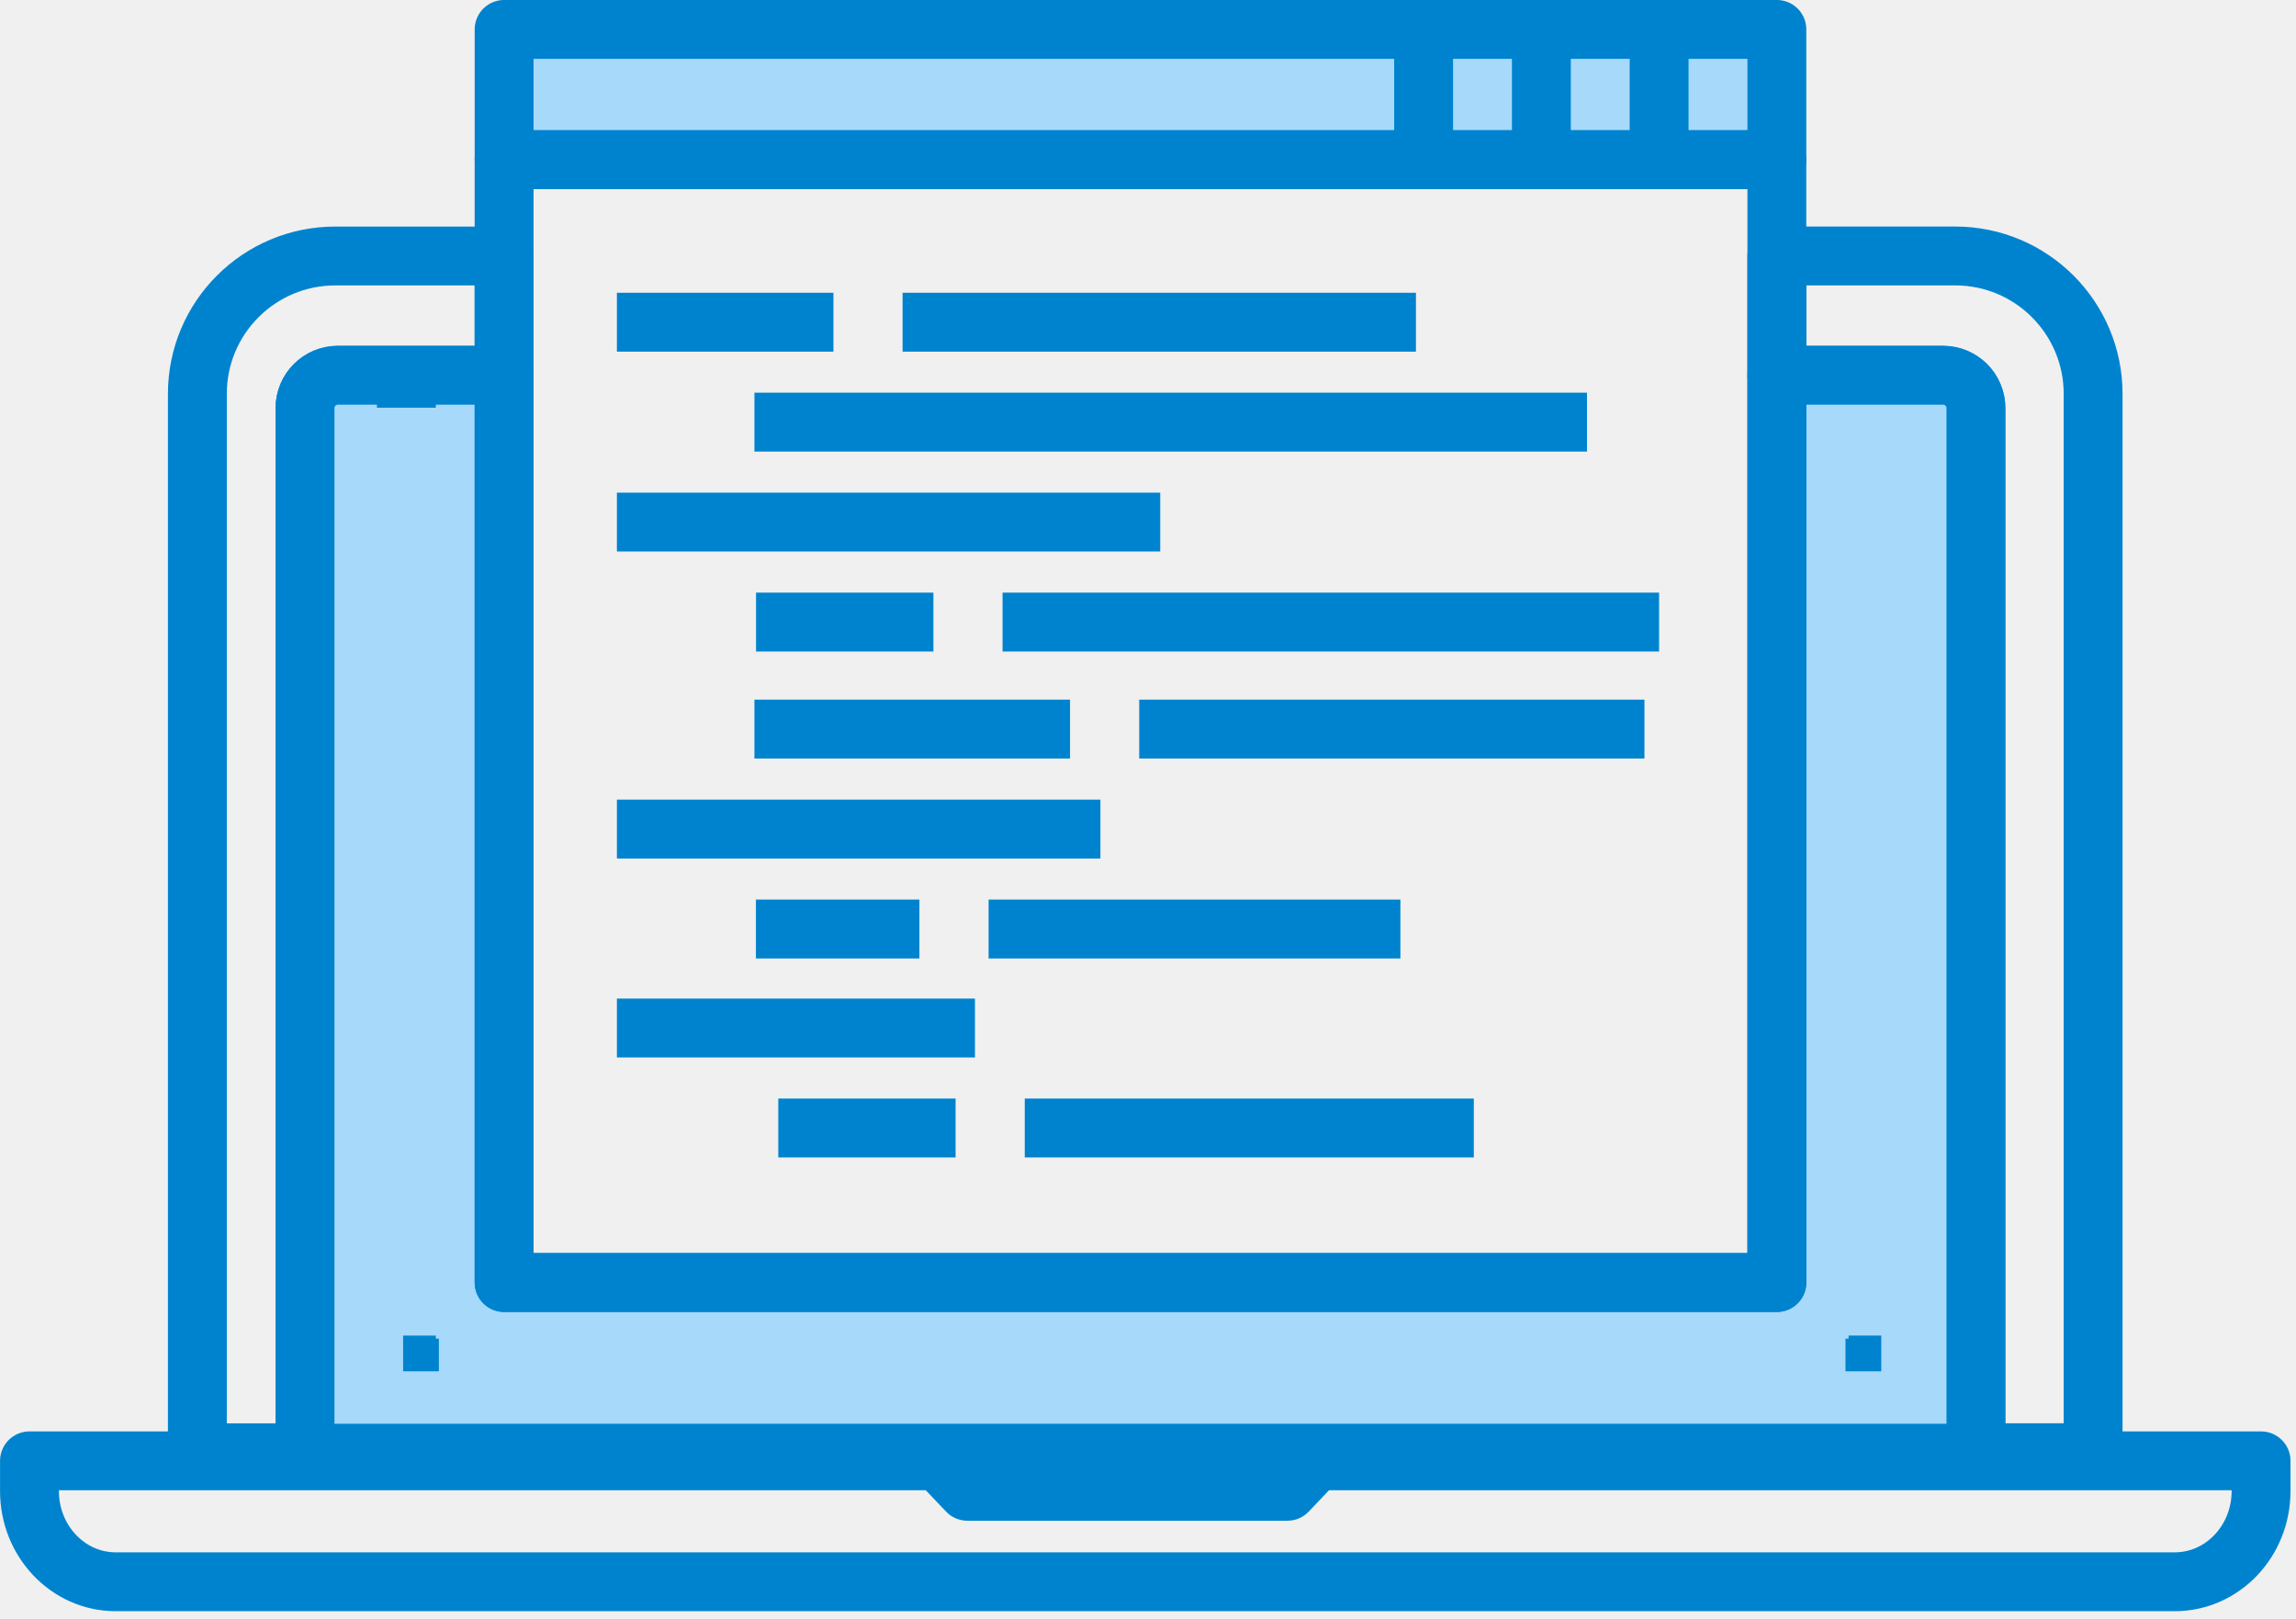
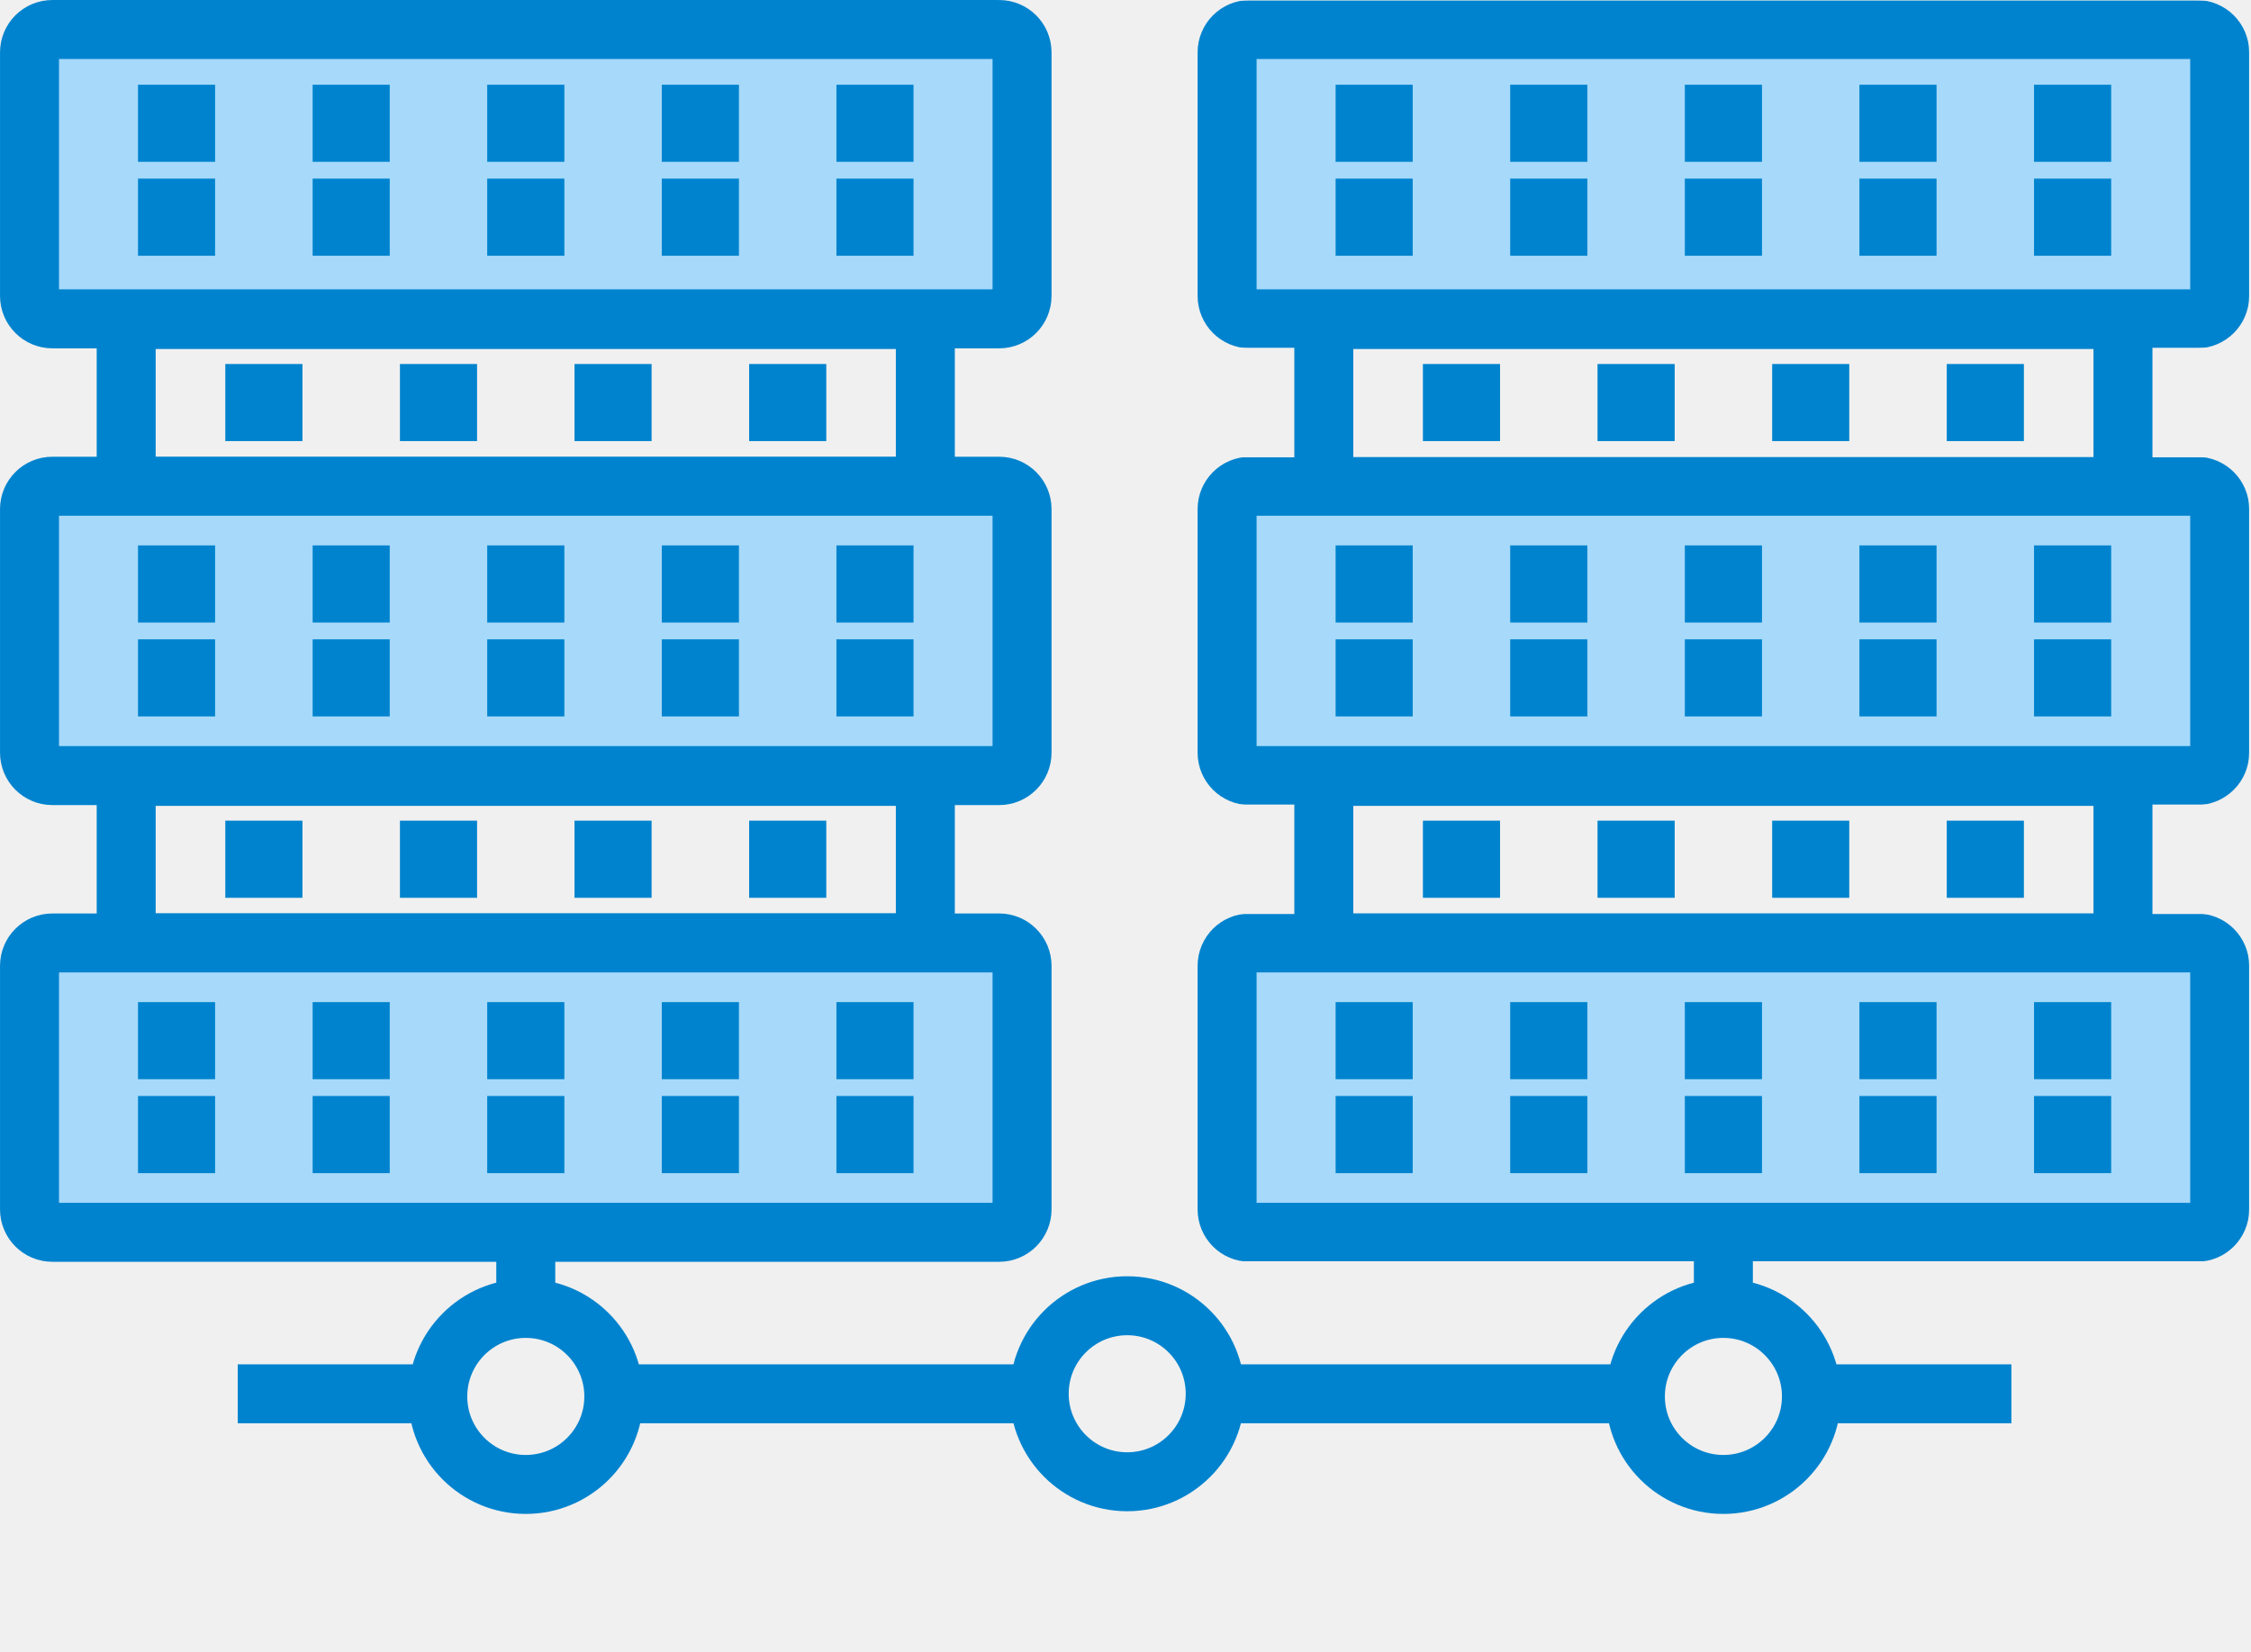
- <svg xmlns="http://www.w3.org/2000/svg" xmlns:xlink="http://www.w3.org/1999/xlink" width="234" height="165" viewBox="0 0 234 165">
+ <svg xmlns="http://www.w3.org/2000/svg" xmlns:xlink="http://www.w3.org/1999/xlink" width="229" height="168" viewBox="0 0 229 168">
  <defs>
-     <path id="5ib3nxt9da" d="M0 164.218L233.436 164.218 233.436 -0.002 0 -0.002z" />
+     <path id="g4caiyorza" d="M0 167.441L228.81 167.441 228.81 -0.001 0 -0.001z" />
  </defs>
  <g fill="none" fill-rule="evenodd">
    <g>
-       <g transform="translate(-946 -2702) translate(946 2702)">
-         <path stroke="#0083CE" stroke-linejoin="round" stroke-width="6" d="M134.158 148.897l-2.946 3.102H98.59l-2.946-3.102H3.004v3.084c0 5.1 3.936 9.24 8.784 9.24h209.856c4.86 0 8.796-4.14 8.796-9.24v-3.084h-96.282z" />
-         <mask id="3eekj5812b" fill="#fff">
-           <use xlink:href="#5ib3nxt9da" />
+       <g transform="translate(-474 -2141) translate(474 2141)">
+         <path stroke="#0083CE" stroke-linejoin="round" stroke-width="6" d="M123.626 141.807c0-4.944-4.008-8.952-8.952-8.952s-8.952 4.008-8.952 8.952 4.008 8.958 8.952 8.958 8.952-4.014 8.952-8.958zM91.197 95.931H15.783c-1.626 0-2.946-1.314-2.946-2.94V81.933c0-1.626 1.32-2.94 2.946-2.94h75.414c1.626 0 2.94 1.314 2.94 2.94v11.058c0 1.626-1.314 2.94-2.94 2.94zM91.185 49.507h-75.39c-1.632 0-2.958-1.32-2.958-2.952V35.461c0-1.632 1.326-2.952 2.958-2.952h75.39c1.632 0 2.952 1.32 2.952 2.952v11.094c0 1.632-1.32 2.952-2.952 2.952zM53.489 125.383L53.489 133.129M24.186 141.815L44.352 141.815M62.624 141.815L105.722 141.815M62.445 142.085c0-4.944-4.008-8.958-8.958-8.958-4.944 0-8.952 4.014-8.952 8.958s4.008 8.952 8.952 8.952c4.95 0 8.958-4.008 8.958-8.952z" />
+         <path fill="#A6D9FA" d="M101.647 95.942H5.33c-1.29 0-2.328 1.044-2.328 2.328v24.78c0 1.29 1.038 2.334 2.328 2.334h96.318c1.284 0 2.328-1.044 2.328-2.334V98.27c0-1.284-1.044-2.328-2.328-2.328" />
+         <path stroke="#0083CE" stroke-linejoin="round" stroke-width="6" d="M101.647 95.942H5.33c-1.29 0-2.328 1.044-2.328 2.328v24.78c0 1.29 1.038 2.334 2.328 2.334h96.318c1.284 0 2.328-1.044 2.328-2.334V98.27c0-1.284-1.044-2.328-2.328-2.328z" />
+         <path fill="#A6D9FA" d="M101.647 49.472H5.33c-1.29 0-2.328 1.044-2.328 2.328v24.78c0 1.29 1.038 2.334 2.328 2.334h96.318c1.284 0 2.328-1.044 2.328-2.334V51.8c0-1.284-1.044-2.328-2.328-2.328" />
+         <path stroke="#0083CE" stroke-linejoin="round" stroke-width="6" d="M101.647 49.472H5.33c-1.29 0-2.328 1.044-2.328 2.328v24.78c0 1.29 1.038 2.334 2.328 2.334h96.318c1.284 0 2.328-1.044 2.328-2.334V51.8c0-1.284-1.044-2.328-2.328-2.328z" />
+         <path fill="#A6D9FA" d="M101.647 3.001H5.33c-1.29 0-2.328 1.044-2.328 2.328v24.78c0 1.284 1.038 2.334 2.328 2.334h96.318c1.284 0 2.328-1.05 2.328-2.334V5.33c0-1.284-1.044-2.328-2.328-2.328" />
+         <path stroke="#0083CE" stroke-linejoin="round" stroke-width="6" d="M101.647 3.001H5.33c-1.29 0-2.328 1.044-2.328 2.328v24.78c0 1.284 1.038 2.334 2.328 2.334h96.318c1.284 0 2.328-1.05 2.328-2.334V5.33c0-1.284-1.044-2.328-2.328-2.328z" />
+         <mask id="vsc8jpgykb" fill="#fff">
+           <use xlink:href="#g4caiyorza" />
        </mask>
-         <path fill="#A6D9FA" d="M51.378 16.27L181.092 16.27 181.092 2.998 51.378 2.998z" mask="url(#3eekj5812b)" />
-         <path stroke="#0083CE" stroke-linejoin="round" stroke-width="6" d="M51.378 16.27L181.092 16.27 181.092 2.998 51.378 2.998zM34.437 38.248h16.938V26.092H34.173c-7.764 0-14.058 6.288-14.058 14.052v107.928h10.968V41.602c0-1.854 1.5-3.354 3.354-3.354zM213.323 40.147c0-7.764-6.294-14.058-14.058-14.058h-18.174V38.25h16.938c1.848 0 3.348 1.5 3.348 3.348v106.47h11.946V40.147z" mask="url(#3eekj5812b)" />
-         <path fill="#A6D9FA" d="M198.03 38.248h-16.937v92.472H51.379V38.248H34.435c-1.848 0-3.348 1.5-3.348 3.354V148.12h170.292V41.602c0-1.854-1.5-3.354-3.348-3.354" mask="url(#3eekj5812b)" />
-         <path stroke="#0083CE" stroke-linejoin="round" stroke-width="6" d="M198.03 38.248h-16.937v92.472H51.379V38.248H34.435c-1.848 0-3.348 1.5-3.348 3.354V148.12h170.292V41.602c0-1.854-1.5-3.354-3.348-3.354z" mask="url(#3eekj5812b)" />
-         <path stroke="#0083CE" stroke-linejoin="round" stroke-width="6" d="M51.376 130.721L181.09 130.721 181.09 38.249 181.09 26.093 181.09 16.271 51.376 16.271 51.376 26.093 51.376 38.249z" mask="url(#3eekj5812b)" />
-         <path stroke="#0083CE" stroke-width="6" d="M169.091 2.998L169.091 16.27M157.091 2.998L157.091 16.27M145.091 2.998L145.091 16.27M41.415 38.248L41.415 41.554" mask="url(#3eekj5812b)" />
-         <path stroke="#0083CE" stroke-dasharray="6.306 6.306" stroke-width="6" d="M41.415 47.864L41.415 132.98" mask="url(#3eekj5812b)" />
-         <path stroke="#0083CE" stroke-width="6" d="M41.415 136.129L41.415 139.441 44.727 139.441" mask="url(#3eekj5812b)" />
-         <path stroke="#0083CE" stroke-dasharray="6.828 6.828" stroke-width="6" d="M51.552 139.44L184.674 139.44" mask="url(#3eekj5812b)" />
-         <path stroke="#0083CE" stroke-width="6" d="M188.087 139.44L191.399 139.44 191.399 136.128" mask="url(#3eekj5812b)" />
-         <path stroke="#0083CE" stroke-dasharray="6.306 6.306" stroke-width="6" d="M191.398 129.824L191.398 44.702" mask="url(#3eekj5812b)" />
-         <path stroke="#0083CE" stroke-width="6" d="M191.398 41.553L191.398 38.247" mask="url(#3eekj5812b)" />
-         <path stroke="#0083CE" stroke-linejoin="round" stroke-width="6" d="M62.872 32.84L84.94 32.84M91.988 32.84L144.308 32.84M62.872 53.213L118.246 53.213M77.052 63.403L95.13 63.403M102.177 63.403L169.089 63.403M62.872 104.782L99.364 104.782M79.319 114.971L97.391 114.971M104.438 114.971L150.206 114.971M116.105 74.313L167.597 74.313M100.753 94.692L142.723 94.692M76.888 43.024L161.74 43.024M62.872 84.502L112.15 84.502M77.04 94.692L93.702 94.692M76.888 74.313L109.054 74.313" mask="url(#3eekj5812b)" />
+         <path stroke="#0083CE" stroke-width="6" d="M34.806 106.805L36.648 106.805 36.648 104.963 34.806 104.963zM52.566 106.805L54.414 106.805 54.414 104.963 52.566 104.963zM17.04 106.805L18.882 106.805 18.882 104.963 17.04 104.963zM70.326 106.805L72.174 106.805 72.174 104.963 70.326 104.963zM88.092 106.805L89.934 106.805 89.934 104.963 88.092 104.963zM34.806 116.363L36.648 116.363 36.648 114.515 34.806 114.515zM52.566 116.363L54.414 116.363 54.414 114.515 52.566 114.515zM17.04 116.363L18.882 116.363 18.882 114.515 17.04 114.515zM70.326 116.363L72.174 116.363 72.174 114.515 70.326 114.515zM88.092 116.363L89.934 116.363 89.934 114.515 88.092 114.515zM34.806 60.341L36.648 60.341 36.648 58.493 34.806 58.493zM52.566 60.341L54.414 60.341 54.414 58.493 52.566 58.493zM17.04 60.341L18.882 60.341 18.882 58.493 17.04 58.493zM70.326 60.341L72.174 60.341 72.174 58.493 70.326 58.493zM88.092 60.341L89.934 60.341 89.934 58.493 88.092 58.493zM34.806 69.893L36.648 69.893 36.648 68.051 34.806 68.051zM52.566 69.893L54.414 69.893 54.414 68.051 52.566 68.051zM17.04 69.893L18.882 69.893 18.882 68.051 17.04 68.051zM70.326 69.893L72.174 69.893 72.174 68.051 70.326 68.051zM88.092 69.893L89.934 69.893 89.934 68.051 88.092 68.051zM34.806 13.463L36.648 13.463 36.648 11.621 34.806 11.621zM52.566 13.463L54.414 13.463 54.414 11.621 52.566 11.621zM17.04 13.463L18.882 13.463 18.882 11.621 17.04 11.621zM70.326 13.463L72.174 13.463 72.174 11.621 70.326 11.621zM88.092 13.463L89.934 13.463 89.934 11.621 88.092 11.621zM34.806 23.021L36.648 23.021 36.648 21.173 34.806 21.173zM52.566 23.021L54.414 23.021 54.414 21.173 52.566 21.173zM17.04 23.021L18.882 23.021 18.882 21.173 17.04 21.173zM70.326 23.021L72.174 23.021 72.174 21.173 70.326 21.173zM88.092 23.021L89.934 23.021 89.934 21.173 88.092 21.173zM43.686 41.879L45.534 41.879 45.534 40.037 43.686 40.037zM61.446 41.879L63.288 41.879 63.288 40.037 61.446 40.037zM25.92 41.879L27.768 41.879 27.768 40.037 25.92 40.037zM79.212 41.879L81.06 41.879 81.06 40.037 79.212 40.037zM43.686 88.349L45.534 88.349 45.534 86.501 43.686 86.501zM61.446 88.349L63.288 88.349 63.288 86.501 61.446 86.501zM25.92 88.349L27.768 88.349 27.768 86.501 25.92 86.501zM79.212 88.349L81.06 88.349 81.06 86.501 79.212 86.501z" mask="url(#vsc8jpgykb)" />
+         <path stroke="#0083CE" stroke-linejoin="round" stroke-width="6" d="M213.034 95.931H137.62c-1.632 0-2.946-1.314-2.946-2.94V81.933c0-1.626 1.314-2.94 2.946-2.94h75.414c1.626 0 2.94 1.314 2.94 2.94v11.058c0 1.626-1.314 2.94-2.94 2.94zM213.022 49.507h-75.39c-1.638 0-2.958-1.32-2.958-2.952V35.461c0-1.632 1.32-2.952 2.958-2.952h75.39c1.626 0 2.952 1.32 2.952 2.952v11.094c0 1.632-1.326 2.952-2.952 2.952zM175.323 125.383L175.323 133.129M123.626 141.815L166.19 141.815M184.458 141.815L204.624 141.815M184.282 142.085c0-4.944-4.014-8.958-8.958-8.958s-8.952 4.014-8.952 8.958 4.008 8.952 8.952 8.952 8.958-4.008 8.958-8.952z" mask="url(#vsc8jpgykb)" />
+         <path fill="#A6D9FA" d="M223.481 95.942h-96.318c-1.29 0-2.328 1.044-2.328 2.328v24.78c0 1.29 1.038 2.334 2.328 2.334h96.318c1.29 0 2.334-1.044 2.334-2.334V98.27c0-1.284-1.044-2.328-2.334-2.328" mask="url(#vsc8jpgykb)" />
+         <path stroke="#0083CE" stroke-linejoin="round" stroke-width="6" d="M223.481 95.942h-96.318c-1.29 0-2.328 1.044-2.328 2.328v24.78c0 1.29 1.038 2.334 2.328 2.334h96.318c1.29 0 2.334-1.044 2.334-2.334V98.27c0-1.284-1.044-2.328-2.334-2.328z" mask="url(#vsc8jpgykb)" />
+         <path fill="#A6D9FA" d="M223.481 49.472h-96.318c-1.29 0-2.328 1.044-2.328 2.328v24.78c0 1.29 1.038 2.334 2.328 2.334h96.318c1.29 0 2.334-1.044 2.334-2.334V51.8c0-1.284-1.044-2.328-2.334-2.328" mask="url(#vsc8jpgykb)" />
+         <path stroke="#0083CE" stroke-linejoin="round" stroke-width="6" d="M223.481 49.472h-96.318c-1.29 0-2.328 1.044-2.328 2.328v24.78c0 1.29 1.038 2.334 2.328 2.334h96.318c1.29 0 2.334-1.044 2.334-2.334V51.8c0-1.284-1.044-2.328-2.334-2.328z" mask="url(#vsc8jpgykb)" />
+         <path fill="#A6D9FA" d="M223.481 3.001h-96.318c-1.29 0-2.328 1.044-2.328 2.328v24.78c0 1.284 1.038 2.334 2.328 2.334h96.318c1.29 0 2.334-1.05 2.334-2.334V5.33c0-1.284-1.044-2.328-2.334-2.328" mask="url(#vsc8jpgykb)" />
+         <path stroke="#0083CE" stroke-linejoin="round" stroke-width="6" d="M223.481 3.001h-96.318c-1.29 0-2.328 1.044-2.328 2.328v24.78c0 1.284 1.038 2.334 2.328 2.334h96.318c1.29 0 2.334-1.05 2.334-2.334V5.33c0-1.284-1.044-2.328-2.334-2.328z" mask="url(#vsc8jpgykb)" />
+         <path stroke="#0083CE" stroke-width="6" d="M156.636 106.805L158.484 106.805 158.484 104.963 156.636 104.963zM174.402 106.805L176.25 106.805 176.25 104.963 174.402 104.963zM138.876 106.805L140.718 106.805 140.718 104.963 138.876 104.963zM192.162 106.805L194.01 106.805 194.01 104.963 192.162 104.963zM209.928 106.805L211.776 106.805 211.776 104.963 209.928 104.963zM156.636 116.363L158.484 116.363 158.484 114.515 156.636 114.515zM174.402 116.363L176.25 116.363 176.25 114.515 174.402 114.515zM138.876 116.363L140.718 116.363 140.718 114.515 138.876 114.515zM192.162 116.363L194.01 116.363 194.01 114.515 192.162 114.515zM209.928 116.363L211.776 116.363 211.776 114.515 209.928 114.515zM156.636 60.341L158.484 60.341 158.484 58.493 156.636 58.493zM174.402 60.341L176.25 60.341 176.25 58.493 174.402 58.493zM138.876 60.341L140.718 60.341 140.718 58.493 138.876 58.493zM192.162 60.341L194.01 60.341 194.01 58.493 192.162 58.493zM209.928 60.341L211.776 60.341 211.776 58.493 209.928 58.493zM156.636 69.893L158.484 69.893 158.484 68.051 156.636 68.051zM174.402 69.893L176.25 69.893 176.25 68.051 174.402 68.051zM138.876 69.893L140.718 69.893 140.718 68.051 138.876 68.051zM192.162 69.893L194.01 69.893 194.01 68.051 192.162 68.051zM209.928 69.893L211.776 69.893 211.776 68.051 209.928 68.051zM156.636 13.463L158.484 13.463 158.484 11.621 156.636 11.621zM174.402 13.463L176.25 13.463 176.25 11.621 174.402 11.621zM138.876 13.463L140.718 13.463 140.718 11.621 138.876 11.621zM192.162 13.463L194.01 13.463 194.01 11.621 192.162 11.621zM209.928 13.463L211.776 13.463 211.776 11.621 209.928 11.621zM156.636 23.021L158.484 23.021 158.484 21.173 156.636 21.173zM174.402 23.021L176.25 23.021 176.25 21.173 174.402 21.173zM138.876 23.021L140.718 23.021 140.718 21.173 138.876 21.173zM192.162 23.021L194.01 23.021 194.01 21.173 192.162 21.173zM209.928 23.021L211.776 23.021 211.776 21.173 209.928 21.173zM165.522 41.879L167.37 41.879 167.37 40.037 165.522 40.037zM183.288 41.879L185.13 41.879 185.13 40.037 183.288 40.037zM147.756 41.879L149.604 41.879 149.604 40.037 147.756 40.037zM201.048 41.879L202.896 41.879 202.896 40.037 201.048 40.037zM165.522 88.349L167.37 88.349 167.37 86.501 165.522 86.501zM183.288 88.349L185.13 88.349 185.13 86.501 183.288 86.501zM147.756 88.349L149.604 88.349 149.604 86.501 147.756 86.501zM201.048 88.349L202.896 88.349 202.896 86.501 201.048 86.501z" mask="url(#vsc8jpgykb)" />
+         <path stroke="#0083CE" stroke-linejoin="round" stroke-width="6" d="M114.673 150.763L114.673 167.437" mask="url(#vsc8jpgykb)" />
      </g>
    </g>
  </g>
</svg>
